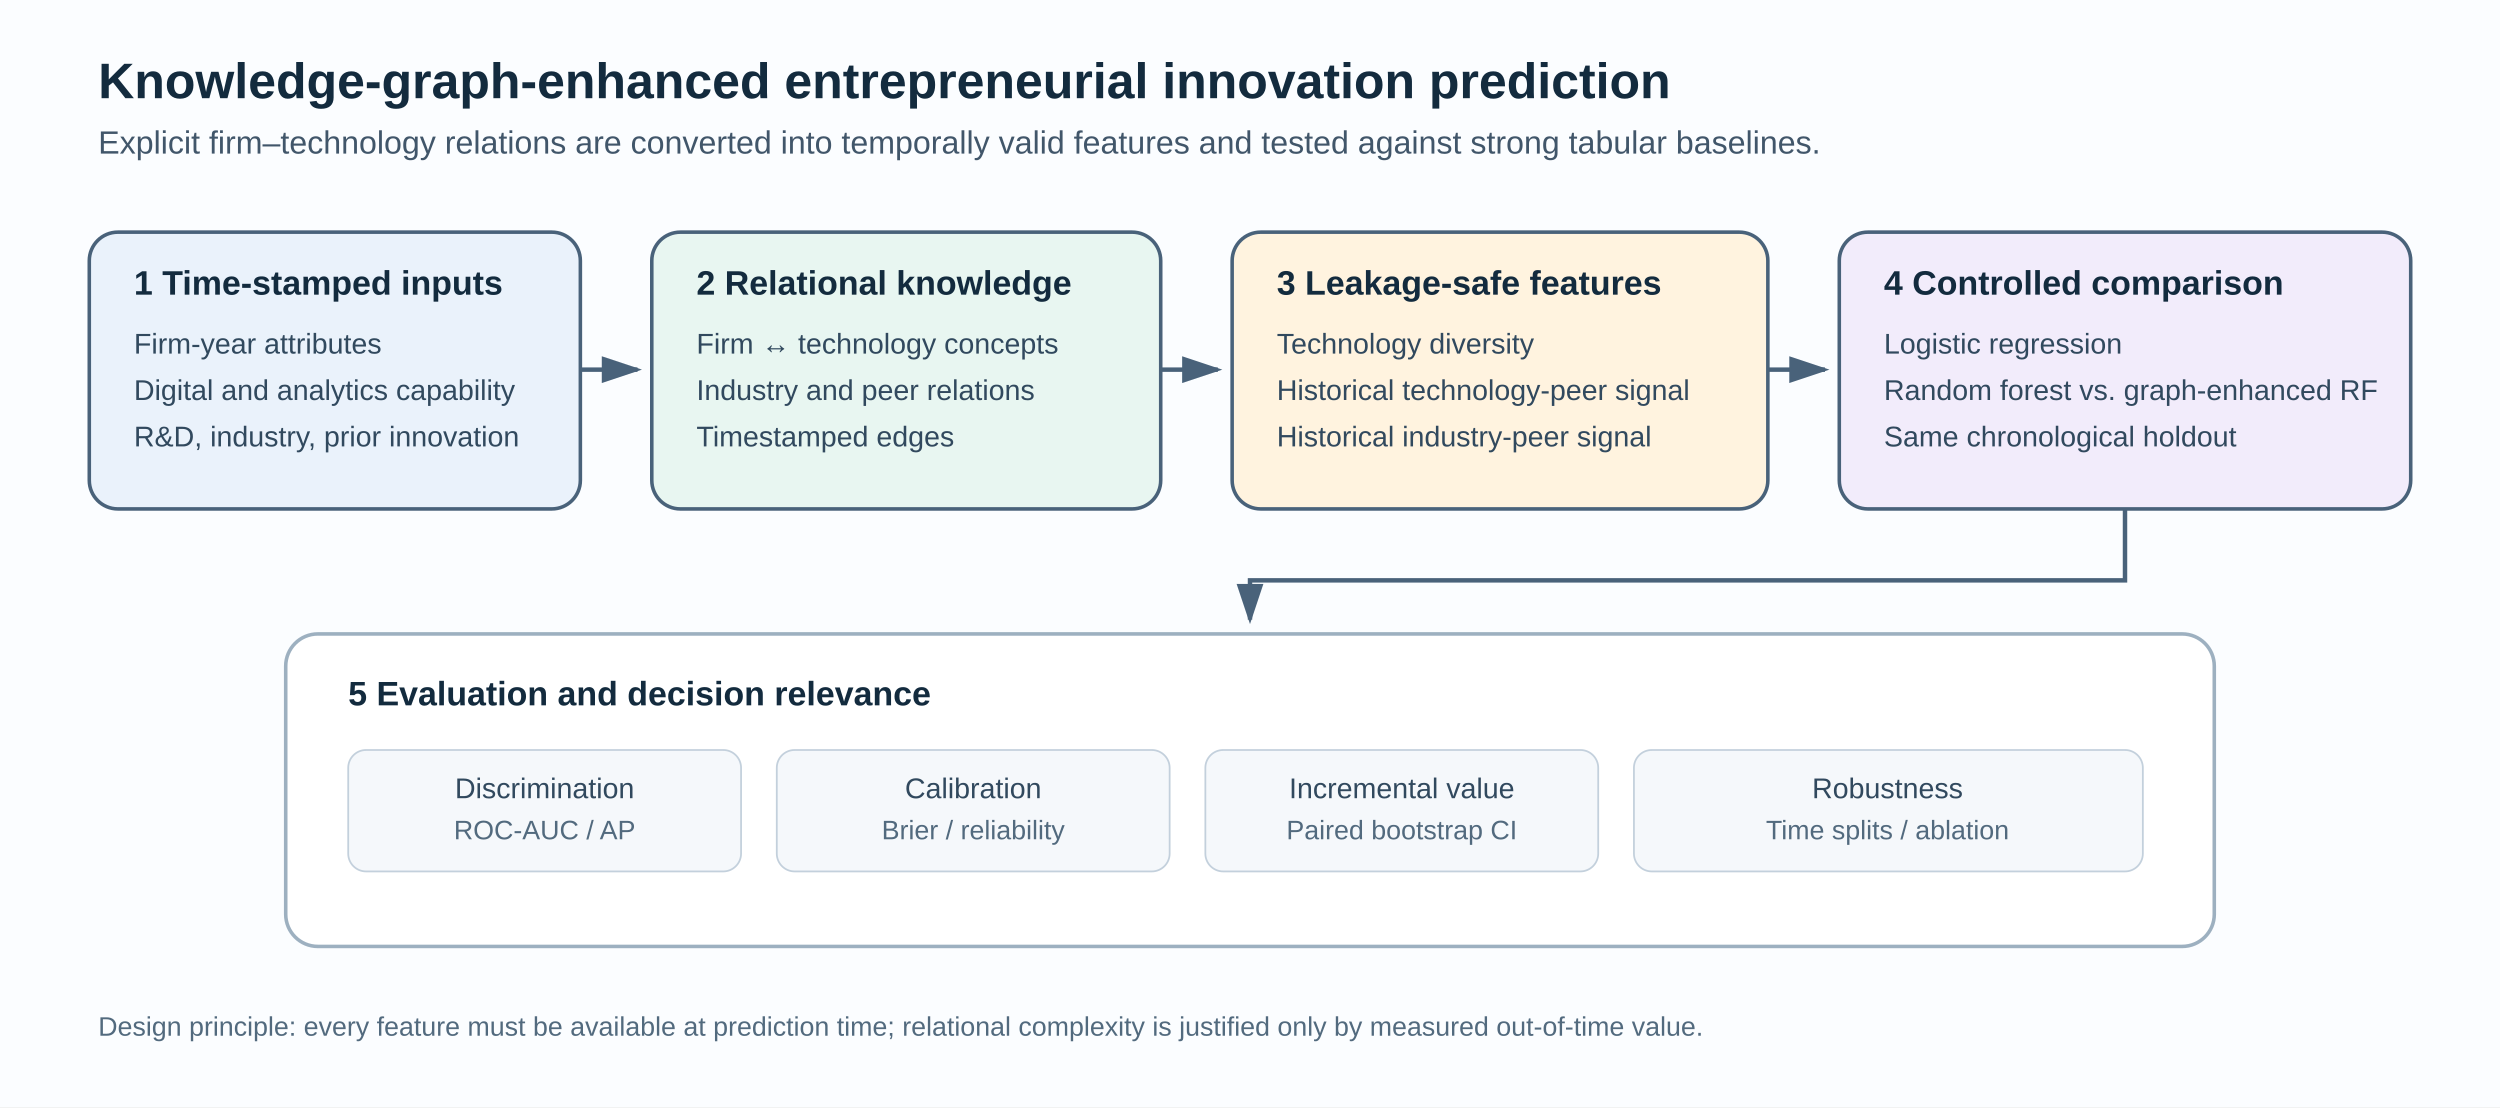
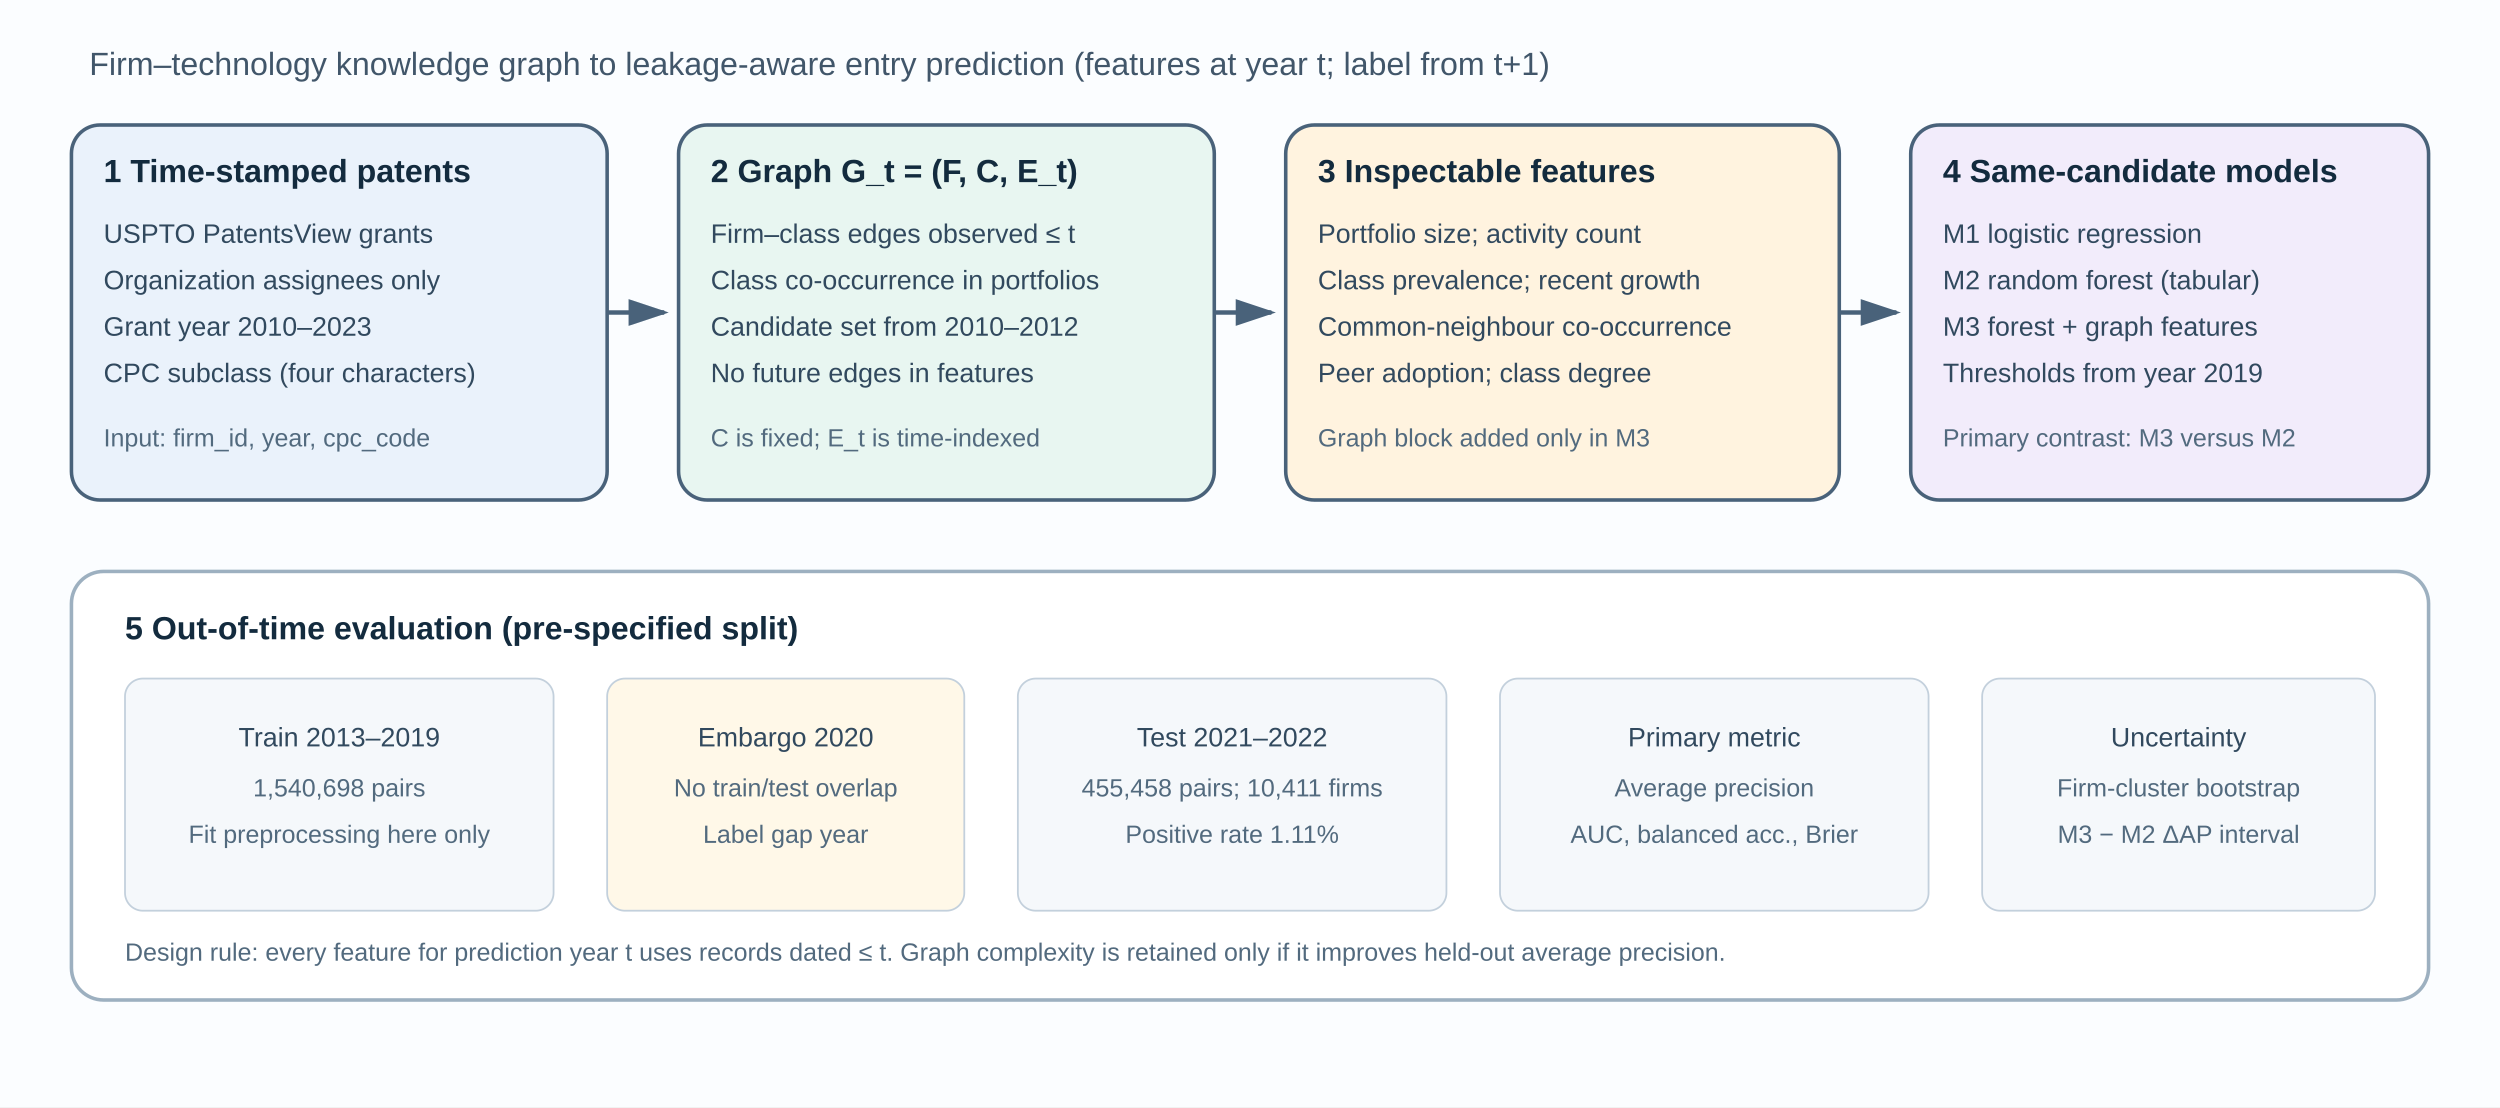
<svg xmlns="http://www.w3.org/2000/svg" width="1400" height="620" viewBox="0 0 1400 620">
  <defs>
    <marker id="arrow" markerWidth="10" markerHeight="10" refX="8" refY="3" orient="auto">
      <path d="M0,0 L0,6 L9,3 z" fill="#49627a" />
    </marker>
-     <style>.h{font:700 28px Arial;fill:#132b3e}.sub{font:18px Arial;fill:#41566a}.box{stroke:#49627a;stroke-width:2;rx:16}.head{font:700 19px Arial;fill:#132b3e}.body{font:16px Arial;fill:#31495e}.edge{stroke:#49627a;stroke-width:2.5;fill:none;marker-end:url(#arrow)}.small{font:15px Arial;fill:#526a7e}</style>
+     <style>
+       .sub{font:18px Arial;fill:#41566a}
+       .box{stroke:#49627a;stroke-width:2;rx:16}
+       .head{font:700 18px Arial;fill:#132b3e}
+       .body{font:15px Arial;fill:#31495e}
+       .edge{stroke:#49627a;stroke-width:2.5;fill:none;marker-end:url(#arrow)}
+       .small{font:14px Arial;fill:#526a7e}
+     </style>
  </defs>
  <rect width="1400" height="620" fill="#fbfdff" />
-   <text x="55" y="55" class="h">Knowledge-graph-enhanced entrepreneurial innovation prediction</text>
-   <text x="55" y="86" class="sub">Explicit firm–technology relations are converted into temporally valid features and tested against strong tabular baselines.</text>
-   <rect x="50" y="130" width="275" height="155" fill="#eaf2fb" class="box" />
-   <text x="75" y="165" class="head">1  Time-stamped inputs</text>
-   <text x="75" y="198" class="body">Firm-year attributes</text>
-   <text x="75" y="224" class="body">Digital and analytics capability</text>
-   <text x="75" y="250" class="body">R&amp;D, industry, prior innovation</text>
-   <rect x="365" y="130" width="285" height="155" fill="#e8f6f1" class="box" />
-   <text x="390" y="165" class="head">2  Relational knowledge</text>
-   <text x="390" y="198" class="body">Firm ↔ technology concepts</text>
-   <text x="390" y="224" class="body">Industry and peer relations</text>
-   <text x="390" y="250" class="body">Timestamped edges</text>
-   <rect x="690" y="130" width="300" height="155" fill="#fff3df" class="box" />
-   <text x="715" y="165" class="head">3  Leakage-safe features</text>
-   <text x="715" y="198" class="body">Technology diversity</text>
-   <text x="715" y="224" class="body">Historical technology-peer signal</text>
-   <text x="715" y="250" class="body">Historical industry-peer signal</text>
-   <rect x="1030" y="130" width="320" height="155" fill="#f2ecfb" class="box" />
-   <text x="1055" y="165" class="head">4  Controlled comparison</text>
-   <text x="1055" y="198" class="body">Logistic regression</text>
-   <text x="1055" y="224" class="body">Random forest vs. graph-enhanced RF</text>
-   <text x="1055" y="250" class="body">Same chronological holdout</text>
-   <path d="M325 207 H357" class="edge" />
-   <path d="M650 207 H682" class="edge" />
-   <path d="M990 207 H1022" class="edge" />
-   <rect x="160" y="355" width="1080" height="175" fill="#fff" stroke="#9db0c0" stroke-width="2" rx="18" />
-   <text x="195" y="395" class="head">5  Evaluation and decision relevance</text>
-   <g>
-     <rect x="195" y="420" width="220" height="68" fill="#f5f8fb" stroke="#c3d0dc" rx="10" />
-     <text x="305" y="447" text-anchor="middle" class="body">Discrimination</text>
-     <text x="305" y="470" text-anchor="middle" class="small">ROC-AUC / AP</text>
-     <rect x="435" y="420" width="220" height="68" fill="#f5f8fb" stroke="#c3d0dc" rx="10" />
-     <text x="545" y="447" text-anchor="middle" class="body">Calibration</text>
-     <text x="545" y="470" text-anchor="middle" class="small">Brier / reliability</text>
-     <rect x="675" y="420" width="220" height="68" fill="#f5f8fb" stroke="#c3d0dc" rx="10" />
-     <text x="785" y="447" text-anchor="middle" class="body">Incremental value</text>
-     <text x="785" y="470" text-anchor="middle" class="small">Paired bootstrap CI</text>
-     <rect x="915" y="420" width="285" height="68" fill="#f5f8fb" stroke="#c3d0dc" rx="10" />
-     <text x="1057" y="447" text-anchor="middle" class="body">Robustness</text>
-     <text x="1057" y="470" text-anchor="middle" class="small">Time splits / ablation</text>
-   </g>
-   <path d="M1190 285 V325 H700 V347" class="edge" />
-   <text x="55" y="580" class="small">Design principle: every feature must be available at prediction time; relational complexity is justified only by measured out-of-time value.</text>
+   <text x="50" y="42" class="sub">Firm–technology knowledge graph to leakage-aware entry prediction (features at year t; label from t+1)</text>
+   <rect x="40" y="70" width="300" height="210" fill="#eaf2fb" class="box" />
+   <text x="58" y="102" class="head">1  Time-stamped patents</text>
+   <text x="58" y="136" class="body">USPTO PatentsView grants</text>
+   <text x="58" y="162" class="body">Organization assignees only</text>
+   <text x="58" y="188" class="body">Grant year 2010–2023</text>
+   <text x="58" y="214" class="body">CPC subclass (four characters)</text>
+   <text x="58" y="250" class="small">Input: firm_id, year, cpc_code</text>
+   <rect x="380" y="70" width="300" height="210" fill="#e8f6f1" class="box" />
+   <text x="398" y="102" class="head">2  Graph G_t = (F, C, E_t)</text>
+   <text x="398" y="136" class="body">Firm–class edges observed ≤ t</text>
+   <text x="398" y="162" class="body">Class co-occurrence in portfolios</text>
+   <text x="398" y="188" class="body">Candidate set from 2010–2012</text>
+   <text x="398" y="214" class="body">No future edges in features</text>
+   <text x="398" y="250" class="small">C is fixed; E_t is time-indexed</text>
+   <rect x="720" y="70" width="310" height="210" fill="#fff3df" class="box" />
+   <text x="738" y="102" class="head">3  Inspectable features</text>
+   <text x="738" y="136" class="body">Portfolio size; activity count</text>
+   <text x="738" y="162" class="body">Class prevalence; recent growth</text>
+   <text x="738" y="188" class="body">Common-neighbour co-occurrence</text>
+   <text x="738" y="214" class="body">Peer adoption; class degree</text>
+   <text x="738" y="250" class="small">Graph block added only in M3</text>
+   <rect x="1070" y="70" width="290" height="210" fill="#f2ecfb" class="box" />
+   <text x="1088" y="102" class="head">4  Same-candidate models</text>
+   <text x="1088" y="136" class="body">M1 logistic regression</text>
+   <text x="1088" y="162" class="body">M2 random forest (tabular)</text>
+   <text x="1088" y="188" class="body">M3 forest + graph features</text>
+   <text x="1088" y="214" class="body">Thresholds from year 2019</text>
+   <text x="1088" y="250" class="small">Primary contrast: M3 versus M2</text>
+   <path d="M340 175 H372" class="edge" />
+   <path d="M680 175 H712" class="edge" />
+   <path d="M1030 175 H1062" class="edge" />
+   <rect x="40" y="320" width="1320" height="240" fill="#fff" stroke="#9db0c0" stroke-width="2" rx="18" />
+   <text x="70" y="358" class="head">5  Out-of-time evaluation (pre-specified split)</text>
+   <rect x="70" y="380" width="240" height="130" fill="#f5f8fb" stroke="#c3d0dc" rx="10" />
+   <text x="190" y="418" text-anchor="middle" class="body">Train 2013–2019</text>
+   <text x="190" y="446" text-anchor="middle" class="small">1,540,698 pairs</text>
+   <text x="190" y="472" text-anchor="middle" class="small">Fit preprocessing here only</text>
+   <rect x="340" y="380" width="200" height="130" fill="#fff8e8" stroke="#c3d0dc" rx="10" />
+   <text x="440" y="418" text-anchor="middle" class="body">Embargo 2020</text>
+   <text x="440" y="446" text-anchor="middle" class="small">No train/test overlap</text>
+   <text x="440" y="472" text-anchor="middle" class="small">Label gap year</text>
+   <rect x="570" y="380" width="240" height="130" fill="#f5f8fb" stroke="#c3d0dc" rx="10" />
+   <text x="690" y="418" text-anchor="middle" class="body">Test 2021–2022</text>
+   <text x="690" y="446" text-anchor="middle" class="small">455,458 pairs; 10,411 firms</text>
+   <text x="690" y="472" text-anchor="middle" class="small">Positive rate 1.11%</text>
+   <rect x="840" y="380" width="240" height="130" fill="#f5f8fb" stroke="#c3d0dc" rx="10" />
+   <text x="960" y="418" text-anchor="middle" class="body">Primary metric</text>
+   <text x="960" y="446" text-anchor="middle" class="small">Average precision</text>
+   <text x="960" y="472" text-anchor="middle" class="small">AUC, balanced acc., Brier</text>
+   <rect x="1110" y="380" width="220" height="130" fill="#f5f8fb" stroke="#c3d0dc" rx="10" />
+   <text x="1220" y="418" text-anchor="middle" class="body">Uncertainty</text>
+   <text x="1220" y="446" text-anchor="middle" class="small">Firm-cluster bootstrap</text>
+   <text x="1220" y="472" text-anchor="middle" class="small">M3 − M2 ΔAP interval</text>
+   <text x="70" y="538" class="small">Design rule: every feature for prediction year t uses records dated ≤ t. Graph complexity is retained only if it improves held-out average precision.</text>
</svg>
